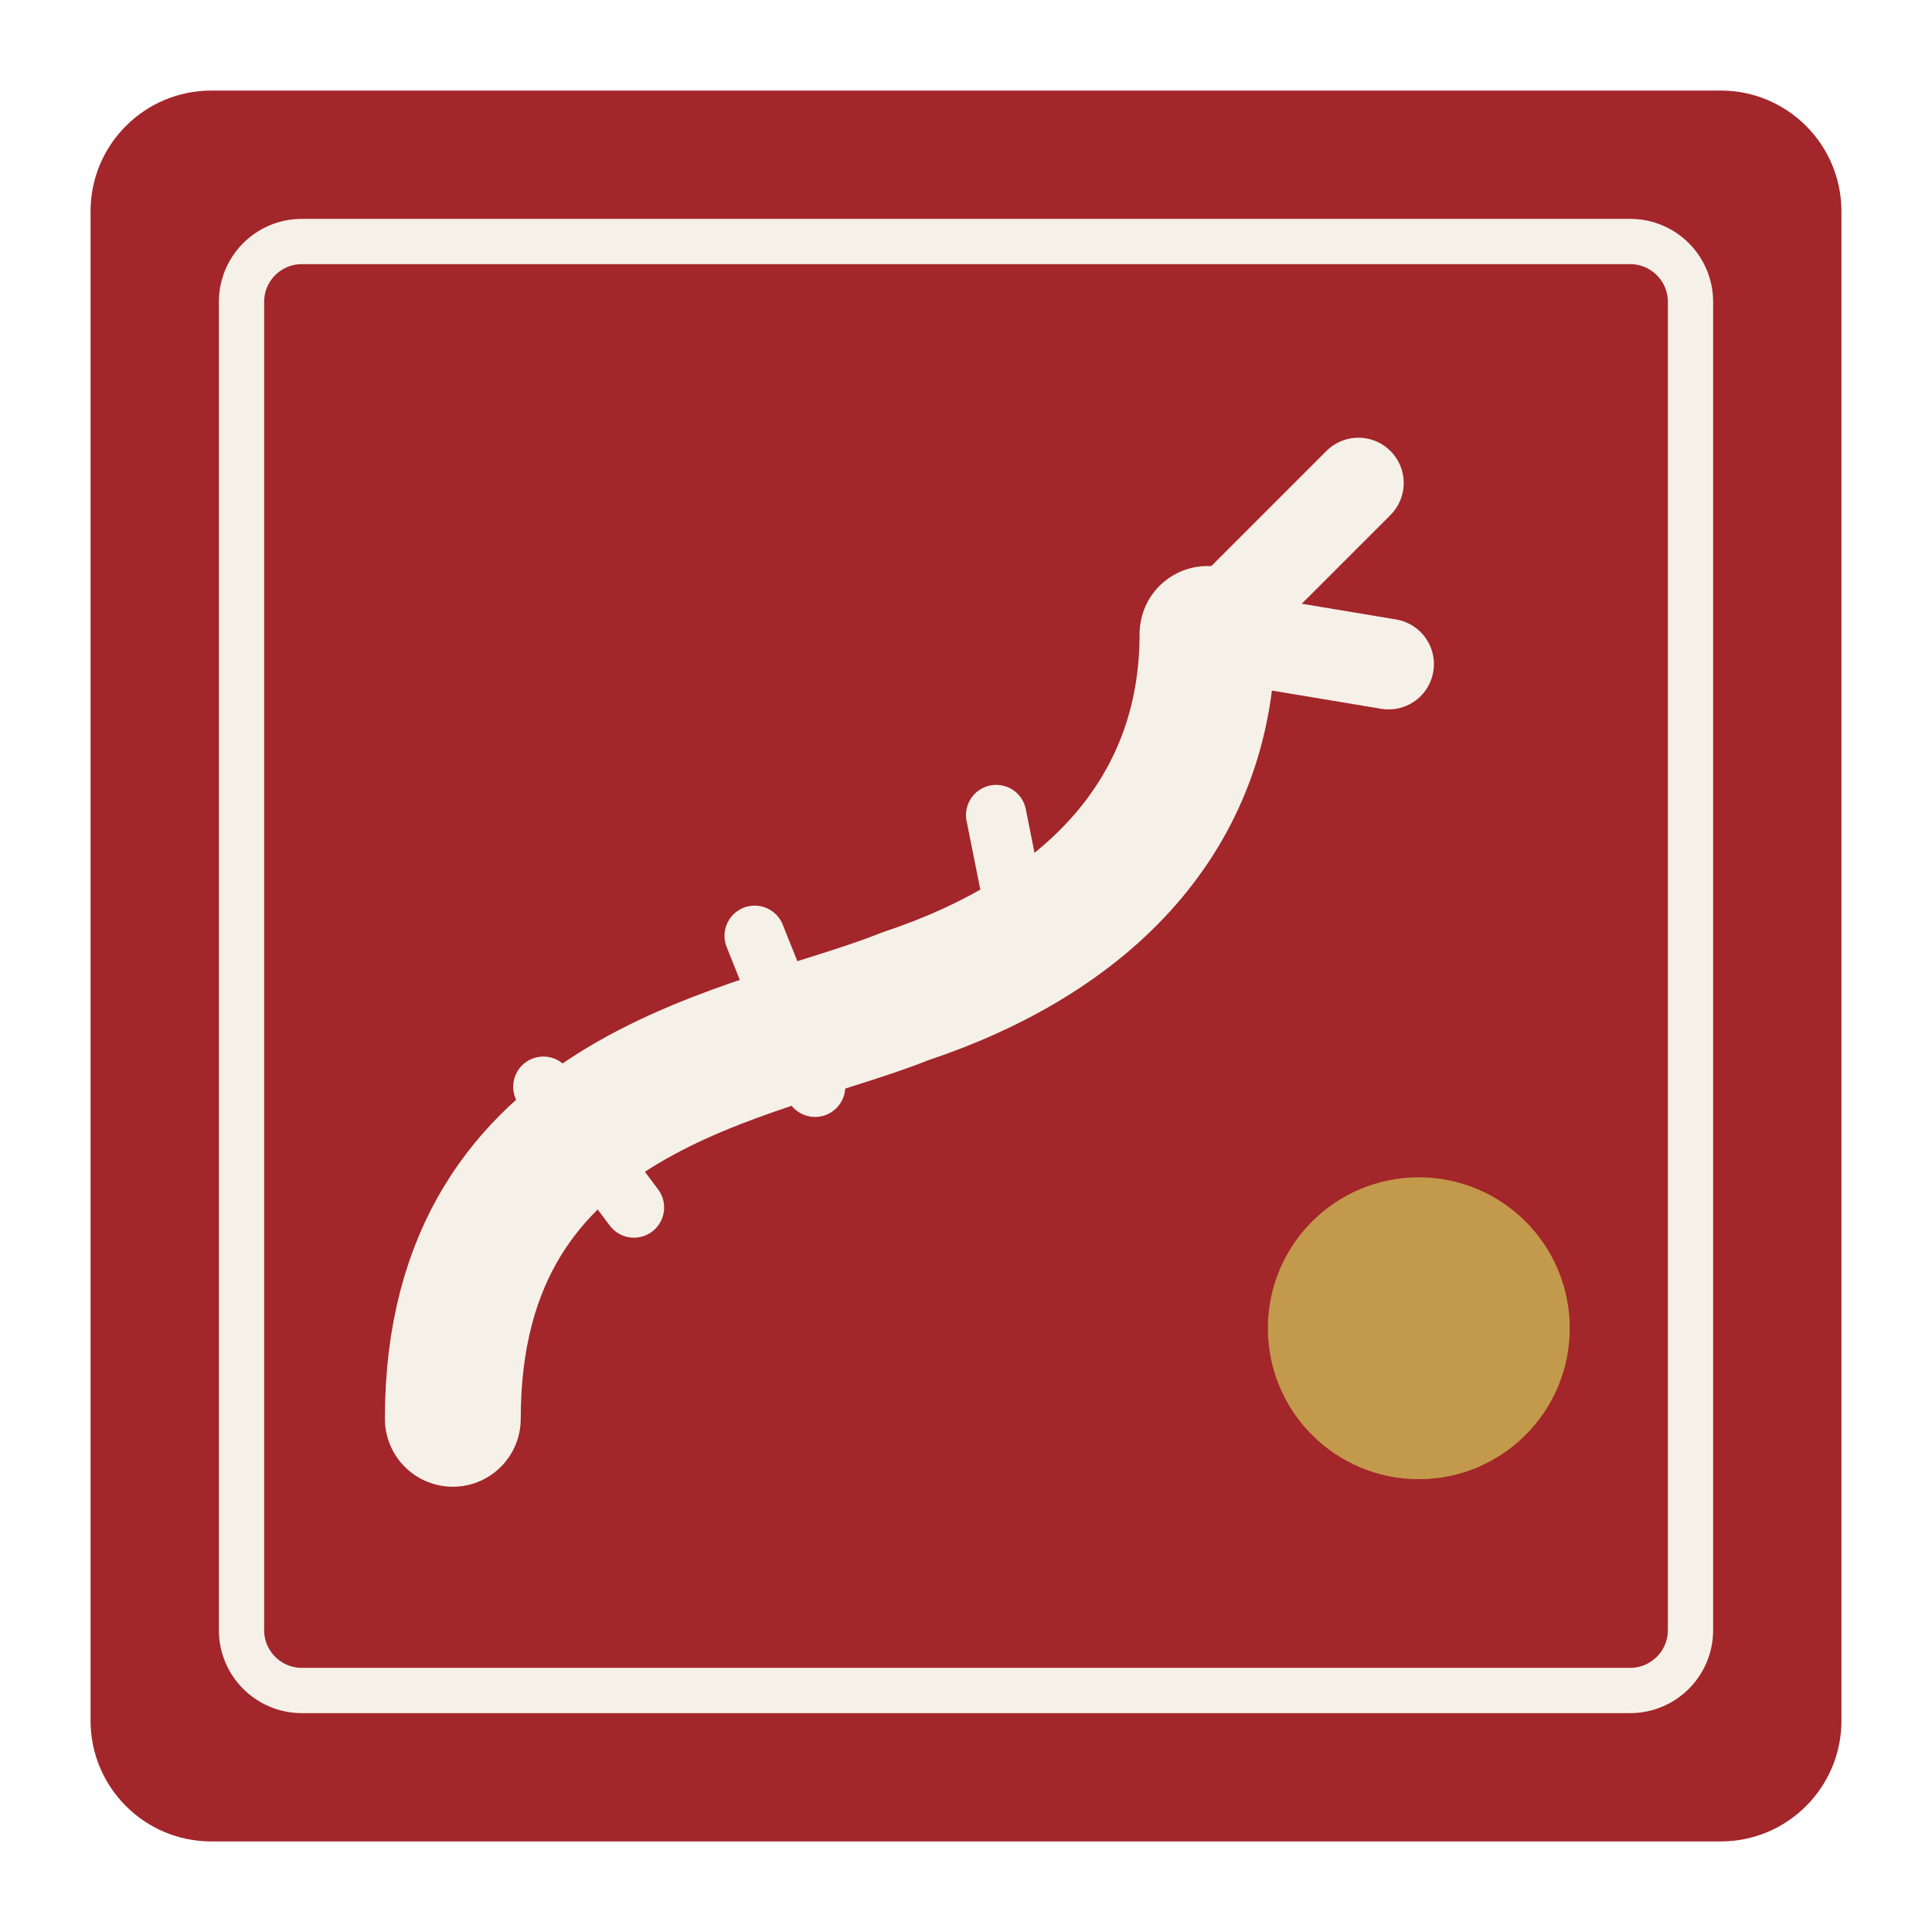
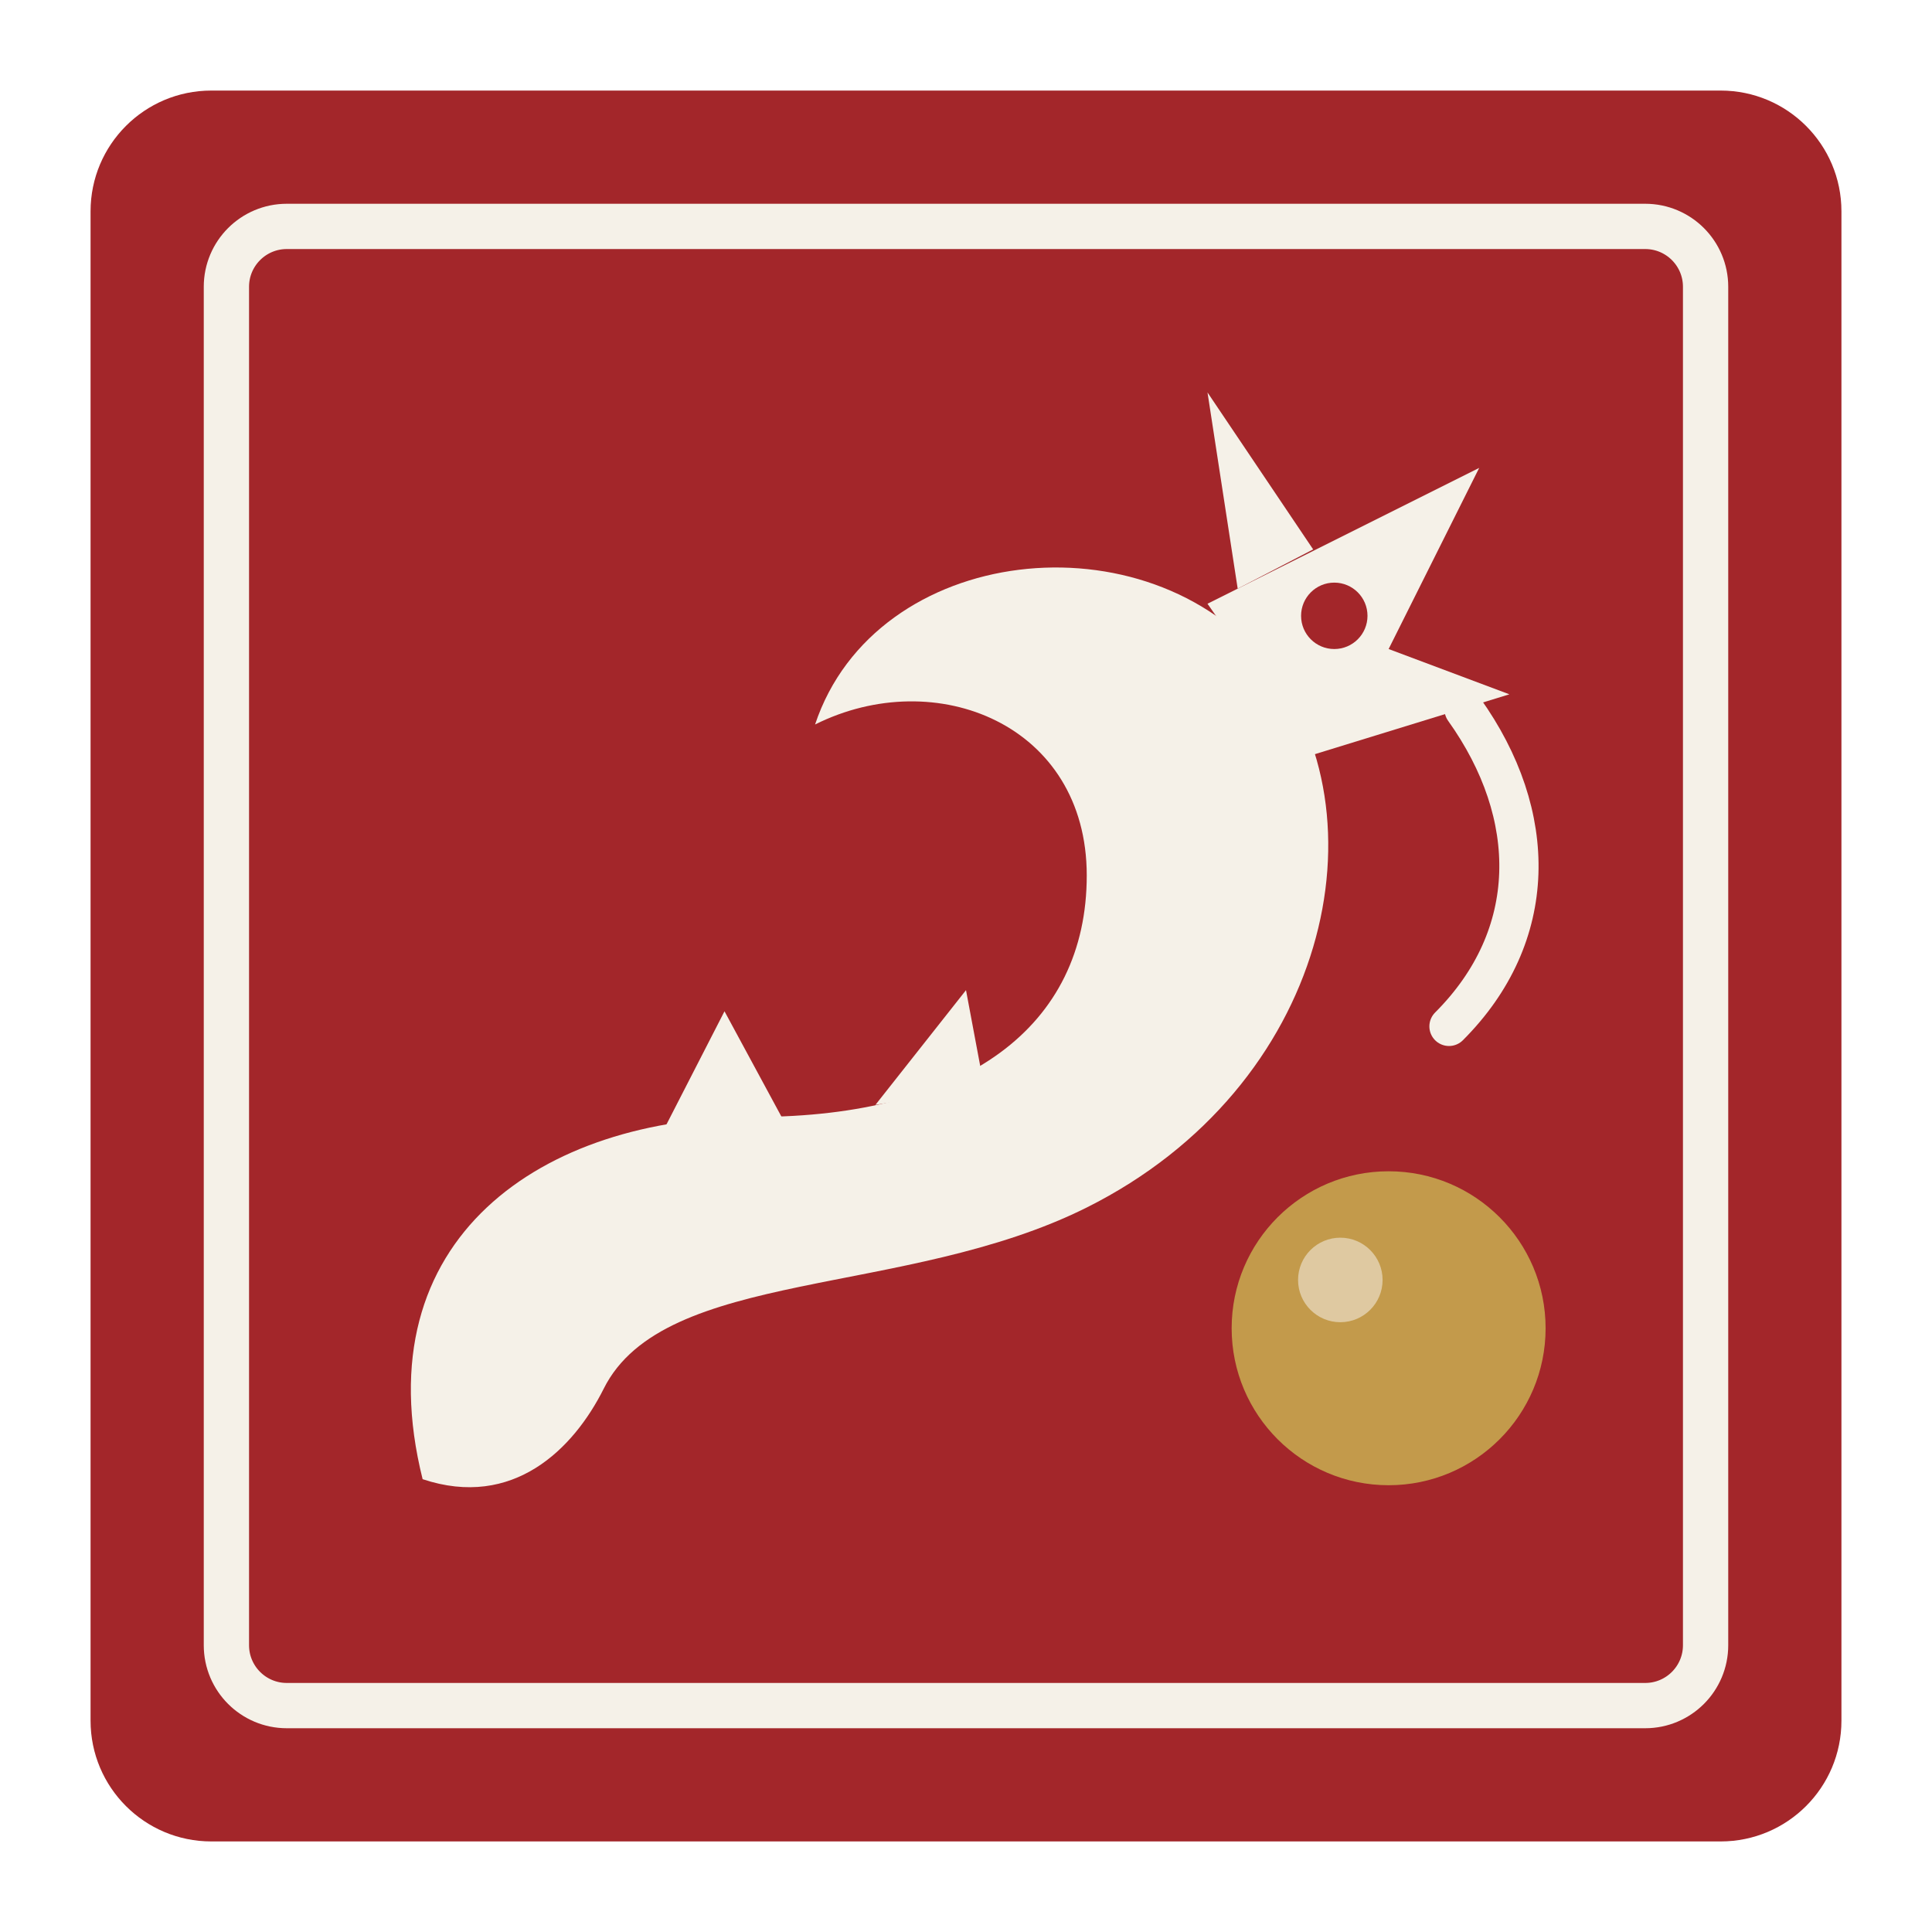
<svg xmlns="http://www.w3.org/2000/svg" viewBox="0 0 64 64" role="img" aria-labelledby="t">
  <rect x="3" y="3" width="58" height="58" rx="4" fill="#A3262A" />
-   <rect x="8" y="8" width="48" height="48" rx="2" fill="none" stroke="#F5F1E8" stroke-width="1.5" />
-   <path d="M15 47 C15 36 25 35 30 33 C36 31 40 27 40 21" fill="none" stroke="#F5F1E8" stroke-width="4.5" stroke-linecap="round" />
-   <path d="M40 21 L45 16 M40 21 L46 22" fill="none" stroke="#F5F1E8" stroke-width="3" stroke-linecap="round" />
-   <path d="M21 40 l-3 -4 M27 36 l-2 -5 M34 32 l-1 -5" fill="none" stroke="#F5F1E8" stroke-width="2" stroke-linecap="round" />
-   <circle cx="47" cy="44" r="5" fill="#C39A4B" />
+   <rect x="7.5" y="7.5" width="49" height="49" rx="2" fill="none" stroke="#F5F1E8" stroke-width="1.5" />
+   <g fill="#F5F1E8">
+     <path d="M14 49 C12 41 18 37 25 37 C32 37 36 34 36 29 C36 24 31 22 27 24 C29 18 38 17 42 22 C46 27 44 36 36 40 C30 43 22 42 20 46 C19 48 17 50 14 49 Z" />
+     <path d="M22 37.4 L24 33.5 L26 37.2 Z M29 36.6 L32 32.8 L32.6 36 Z M35.2 33 L39.2 31 L36.4 30 Z" />
+     <path d="M40 20 L49 15.5 L46 21.5 L50 23 L43.5 25 Z" />
+     <path d="M41 19.5 L40 13 L43.5 18.2 Z" />
+   </g>
+   <circle cx="44.2" cy="20.4" r="1.1" fill="#A3262A" />
+   <path d="M48.5 23.5 C51 27 51 31 48 34" fill="none" stroke="#F5F1E8" stroke-width="1.3" stroke-linecap="round" />
+   <circle cx="46" cy="44" r="5.2" fill="#C39A4B" />
+   <circle cx="44.4" cy="42.4" r="1.4" fill="#F5F1E8" opacity=".55" />
</svg>
